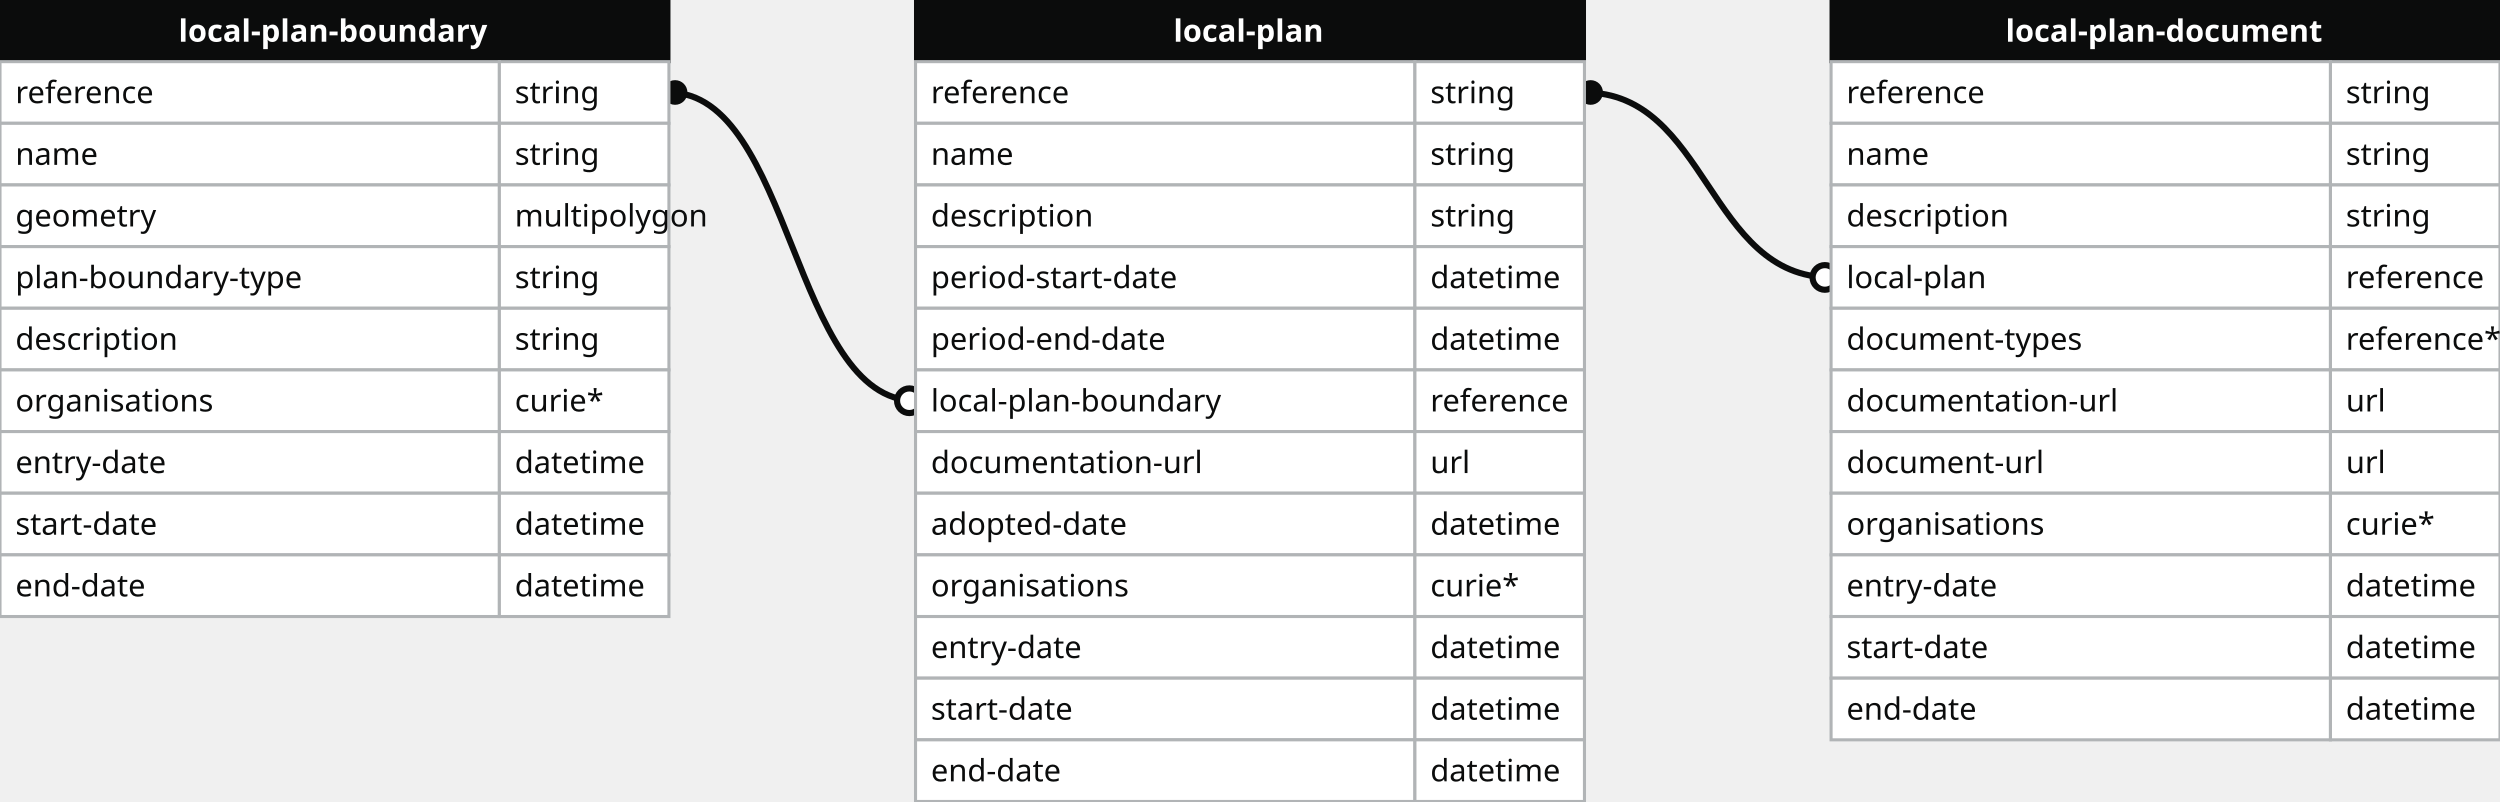
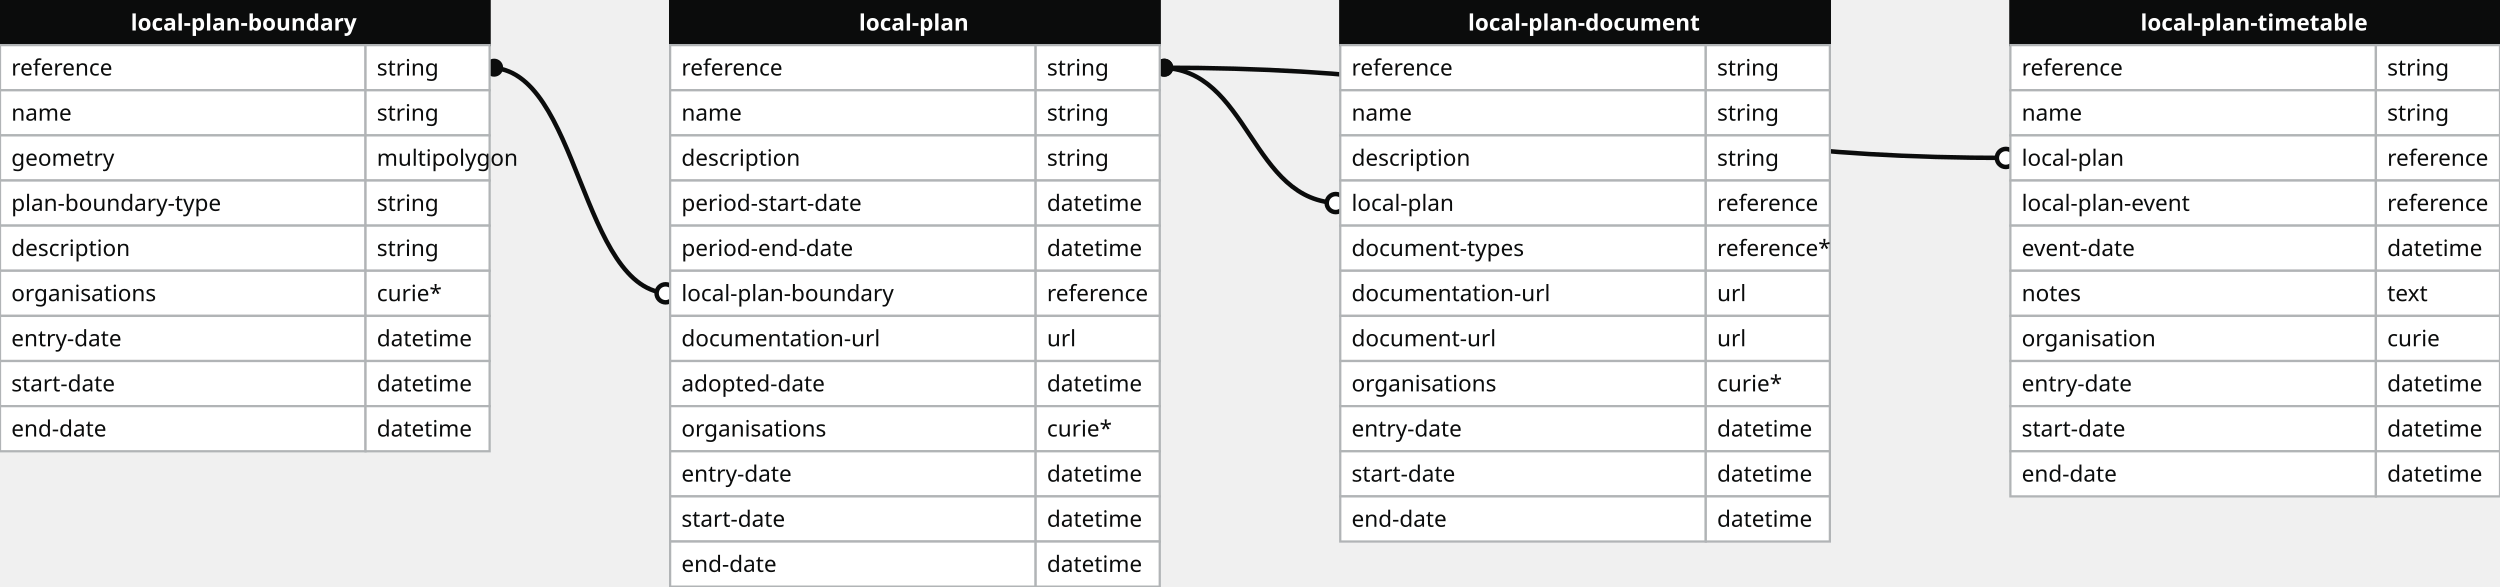
- <svg xmlns="http://www.w3.org/2000/svg" width="811" height="260">
+ <svg xmlns="http://www.w3.org/2000/svg" width="1108" height="260">
  <defs>
    <style>
    text{font-family:sans-serif; font-size:10px; dominant-baseline:middle;}
    text.name{fill:#fff;font-weight:700;text-anchor:middle}
    rect.name{fill:#0b0c0c; stroke:#0b0c0c;}
    rect{fill:#fff;stroke:#b1b4b6;}
    text.field{fill:#0b0c0c;}
    text.datatype{fill:#0b0c0c;}
    .line{stroke:#0b0c0c;}
    </style>
    <marker id="start-dot" markerWidth="6" markerHeight="6" refX="4" refY="3" markerUnits="strokeWidth">
      <circle cx="3" cy="3" r="2" fill="#fff" stroke="#0b0c0c" />
    </marker>
    <marker id="end-dot" markerWidth="6" markerHeight="6" refX="2" refY="3" markerUnits="strokeWidth">
      <circle cx="3" cy="3" r="2" fill="#0b0c0c" />
    </marker>
  </defs>
  <path class="line" fill="none" stroke-width="2" marker-start="url(#start-dot)" marker-end="url(#end-dot)" d="M 297 130 C 257.0 130 257.0 30 217 30" />
  <path class="line" fill="none" stroke-width="2" marker-start="url(#start-dot)" marker-end="url(#end-dot)" d="M 594 90 C 554.0 90 554.0 30 514 30" />
+   <path class="line" fill="none" stroke-width="2" marker-start="url(#start-dot)" marker-end="url(#end-dot)" d="M 891 70 C 702.5 70 702.5 30 514 30" />
  <g>
    <rect x="0" y="0" width="217" height="20" class="name" />
    <text x="108" y="10" class="name">local-plan-boundary</text>
    <rect x="0" y="20" width="162" height="20" class="field" />
    <rect x="162" y="20" width="55" height="20" class="datatype" />
    <text x="5" y="30" class="field">reference</text>
    <text x="167" y="30" class="datatype">string</text>
    <rect x="0" y="40" width="162" height="20" class="field" />
    <rect x="162" y="40" width="55" height="20" class="datatype" />
    <text x="5" y="50" class="field">name</text>
    <text x="167" y="50" class="datatype">string</text>
    <rect x="0" y="60" width="162" height="20" class="field" />
    <rect x="162" y="60" width="55" height="20" class="datatype" />
    <text x="5" y="70" class="field">geometry</text>
    <text x="167" y="70" class="datatype">multipolygon</text>
    <rect x="0" y="80" width="162" height="20" class="field" />
    <rect x="162" y="80" width="55" height="20" class="datatype" />
    <text x="5" y="90" class="field">plan-boundary-type</text>
    <text x="167" y="90" class="datatype">string</text>
    <rect x="0" y="100" width="162" height="20" class="field" />
    <rect x="162" y="100" width="55" height="20" class="datatype" />
    <text x="5" y="110" class="field">description</text>
    <text x="167" y="110" class="datatype">string</text>
    <rect x="0" y="120" width="162" height="20" class="field" />
    <rect x="162" y="120" width="55" height="20" class="datatype" />
    <text x="5" y="130" class="field">organisations</text>
    <text x="167" y="130" class="datatype">curie*</text>
    <rect x="0" y="140" width="162" height="20" class="field" />
    <rect x="162" y="140" width="55" height="20" class="datatype" />
    <text x="5" y="150" class="field">entry-date</text>
    <text x="167" y="150" class="datatype">datetime</text>
    <rect x="0" y="160" width="162" height="20" class="field" />
    <rect x="162" y="160" width="55" height="20" class="datatype" />
    <text x="5" y="170" class="field">start-date</text>
    <text x="167" y="170" class="datatype">datetime</text>
    <rect x="0" y="180" width="162" height="20" class="field" />
    <rect x="162" y="180" width="55" height="20" class="datatype" />
    <text x="5" y="190" class="field">end-date</text>
    <text x="167" y="190" class="datatype">datetime</text>
  </g>
  <g>
    <rect x="297" y="0" width="217" height="20" class="name" />
    <text x="405" y="10" class="name">local-plan</text>
    <rect x="297" y="20" width="162" height="20" class="field" />
    <rect x="459" y="20" width="55" height="20" class="datatype" />
    <text x="302" y="30" class="field">reference</text>
    <text x="464" y="30" class="datatype">string</text>
    <rect x="297" y="40" width="162" height="20" class="field" />
    <rect x="459" y="40" width="55" height="20" class="datatype" />
    <text x="302" y="50" class="field">name</text>
    <text x="464" y="50" class="datatype">string</text>
    <rect x="297" y="60" width="162" height="20" class="field" />
    <rect x="459" y="60" width="55" height="20" class="datatype" />
    <text x="302" y="70" class="field">description</text>
    <text x="464" y="70" class="datatype">string</text>
    <rect x="297" y="80" width="162" height="20" class="field" />
    <rect x="459" y="80" width="55" height="20" class="datatype" />
    <text x="302" y="90" class="field">period-start-date</text>
    <text x="464" y="90" class="datatype">datetime</text>
    <rect x="297" y="100" width="162" height="20" class="field" />
    <rect x="459" y="100" width="55" height="20" class="datatype" />
    <text x="302" y="110" class="field">period-end-date</text>
    <text x="464" y="110" class="datatype">datetime</text>
    <rect x="297" y="120" width="162" height="20" class="field" />
    <rect x="459" y="120" width="55" height="20" class="datatype" />
    <text x="302" y="130" class="field">local-plan-boundary</text>
    <text x="464" y="130" class="datatype">reference</text>
    <rect x="297" y="140" width="162" height="20" class="field" />
    <rect x="459" y="140" width="55" height="20" class="datatype" />
    <text x="302" y="150" class="field">documentation-url</text>
    <text x="464" y="150" class="datatype">url</text>
    <rect x="297" y="160" width="162" height="20" class="field" />
    <rect x="459" y="160" width="55" height="20" class="datatype" />
    <text x="302" y="170" class="field">adopted-date</text>
    <text x="464" y="170" class="datatype">datetime</text>
    <rect x="297" y="180" width="162" height="20" class="field" />
    <rect x="459" y="180" width="55" height="20" class="datatype" />
    <text x="302" y="190" class="field">organisations</text>
    <text x="464" y="190" class="datatype">curie*</text>
    <rect x="297" y="200" width="162" height="20" class="field" />
    <rect x="459" y="200" width="55" height="20" class="datatype" />
    <text x="302" y="210" class="field">entry-date</text>
    <text x="464" y="210" class="datatype">datetime</text>
    <rect x="297" y="220" width="162" height="20" class="field" />
    <rect x="459" y="220" width="55" height="20" class="datatype" />
    <text x="302" y="230" class="field">start-date</text>
    <text x="464" y="230" class="datatype">datetime</text>
    <rect x="297" y="240" width="162" height="20" class="field" />
    <rect x="459" y="240" width="55" height="20" class="datatype" />
    <text x="302" y="250" class="field">end-date</text>
    <text x="464" y="250" class="datatype">datetime</text>
  </g>
  <g>
    <rect x="594" y="0" width="217" height="20" class="name" />
    <text x="702" y="10" class="name">local-plan-document</text>
    <rect x="594" y="20" width="162" height="20" class="field" />
    <rect x="756" y="20" width="55" height="20" class="datatype" />
    <text x="599" y="30" class="field">reference</text>
    <text x="761" y="30" class="datatype">string</text>
    <rect x="594" y="40" width="162" height="20" class="field" />
    <rect x="756" y="40" width="55" height="20" class="datatype" />
    <text x="599" y="50" class="field">name</text>
    <text x="761" y="50" class="datatype">string</text>
    <rect x="594" y="60" width="162" height="20" class="field" />
    <rect x="756" y="60" width="55" height="20" class="datatype" />
    <text x="599" y="70" class="field">description</text>
    <text x="761" y="70" class="datatype">string</text>
    <rect x="594" y="80" width="162" height="20" class="field" />
    <rect x="756" y="80" width="55" height="20" class="datatype" />
    <text x="599" y="90" class="field">local-plan</text>
    <text x="761" y="90" class="datatype">reference</text>
    <rect x="594" y="100" width="162" height="20" class="field" />
    <rect x="756" y="100" width="55" height="20" class="datatype" />
    <text x="599" y="110" class="field">document-types</text>
    <text x="761" y="110" class="datatype">reference*</text>
    <rect x="594" y="120" width="162" height="20" class="field" />
    <rect x="756" y="120" width="55" height="20" class="datatype" />
    <text x="599" y="130" class="field">documentation-url</text>
    <text x="761" y="130" class="datatype">url</text>
    <rect x="594" y="140" width="162" height="20" class="field" />
    <rect x="756" y="140" width="55" height="20" class="datatype" />
    <text x="599" y="150" class="field">document-url</text>
    <text x="761" y="150" class="datatype">url</text>
    <rect x="594" y="160" width="162" height="20" class="field" />
    <rect x="756" y="160" width="55" height="20" class="datatype" />
    <text x="599" y="170" class="field">organisations</text>
    <text x="761" y="170" class="datatype">curie*</text>
    <rect x="594" y="180" width="162" height="20" class="field" />
    <rect x="756" y="180" width="55" height="20" class="datatype" />
    <text x="599" y="190" class="field">entry-date</text>
    <text x="761" y="190" class="datatype">datetime</text>
    <rect x="594" y="200" width="162" height="20" class="field" />
    <rect x="756" y="200" width="55" height="20" class="datatype" />
    <text x="599" y="210" class="field">start-date</text>
    <text x="761" y="210" class="datatype">datetime</text>
    <rect x="594" y="220" width="162" height="20" class="field" />
    <rect x="756" y="220" width="55" height="20" class="datatype" />
    <text x="599" y="230" class="field">end-date</text>
    <text x="761" y="230" class="datatype">datetime</text>
  </g>
+   <g>
+     <rect x="891" y="0" width="217" height="20" class="name" />
+     <text x="999" y="10" class="name">local-plan-timetable</text>
+     <rect x="891" y="20" width="162" height="20" class="field" />
+     <rect x="1053" y="20" width="55" height="20" class="datatype" />
+     <text x="896" y="30" class="field">reference</text>
+     <text x="1058" y="30" class="datatype">string</text>
+     <rect x="891" y="40" width="162" height="20" class="field" />
+     <rect x="1053" y="40" width="55" height="20" class="datatype" />
+     <text x="896" y="50" class="field">name</text>
+     <text x="1058" y="50" class="datatype">string</text>
+     <rect x="891" y="60" width="162" height="20" class="field" />
+     <rect x="1053" y="60" width="55" height="20" class="datatype" />
+     <text x="896" y="70" class="field">local-plan</text>
+     <text x="1058" y="70" class="datatype">reference</text>
+     <rect x="891" y="80" width="162" height="20" class="field" />
+     <rect x="1053" y="80" width="55" height="20" class="datatype" />
+     <text x="896" y="90" class="field">local-plan-event</text>
+     <text x="1058" y="90" class="datatype">reference</text>
+     <rect x="891" y="100" width="162" height="20" class="field" />
+     <rect x="1053" y="100" width="55" height="20" class="datatype" />
+     <text x="896" y="110" class="field">event-date</text>
+     <text x="1058" y="110" class="datatype">datetime</text>
+     <rect x="891" y="120" width="162" height="20" class="field" />
+     <rect x="1053" y="120" width="55" height="20" class="datatype" />
+     <text x="896" y="130" class="field">notes</text>
+     <text x="1058" y="130" class="datatype">text</text>
+     <rect x="891" y="140" width="162" height="20" class="field" />
+     <rect x="1053" y="140" width="55" height="20" class="datatype" />
+     <text x="896" y="150" class="field">organisation</text>
+     <text x="1058" y="150" class="datatype">curie</text>
+     <rect x="891" y="160" width="162" height="20" class="field" />
+     <rect x="1053" y="160" width="55" height="20" class="datatype" />
+     <text x="896" y="170" class="field">entry-date</text>
+     <text x="1058" y="170" class="datatype">datetime</text>
+     <rect x="891" y="180" width="162" height="20" class="field" />
+     <rect x="1053" y="180" width="55" height="20" class="datatype" />
+     <text x="896" y="190" class="field">start-date</text>
+     <text x="1058" y="190" class="datatype">datetime</text>
+     <rect x="891" y="200" width="162" height="20" class="field" />
+     <rect x="1053" y="200" width="55" height="20" class="datatype" />
+     <text x="896" y="210" class="field">end-date</text>
+     <text x="1058" y="210" class="datatype">datetime</text>
+   </g>
</svg>
